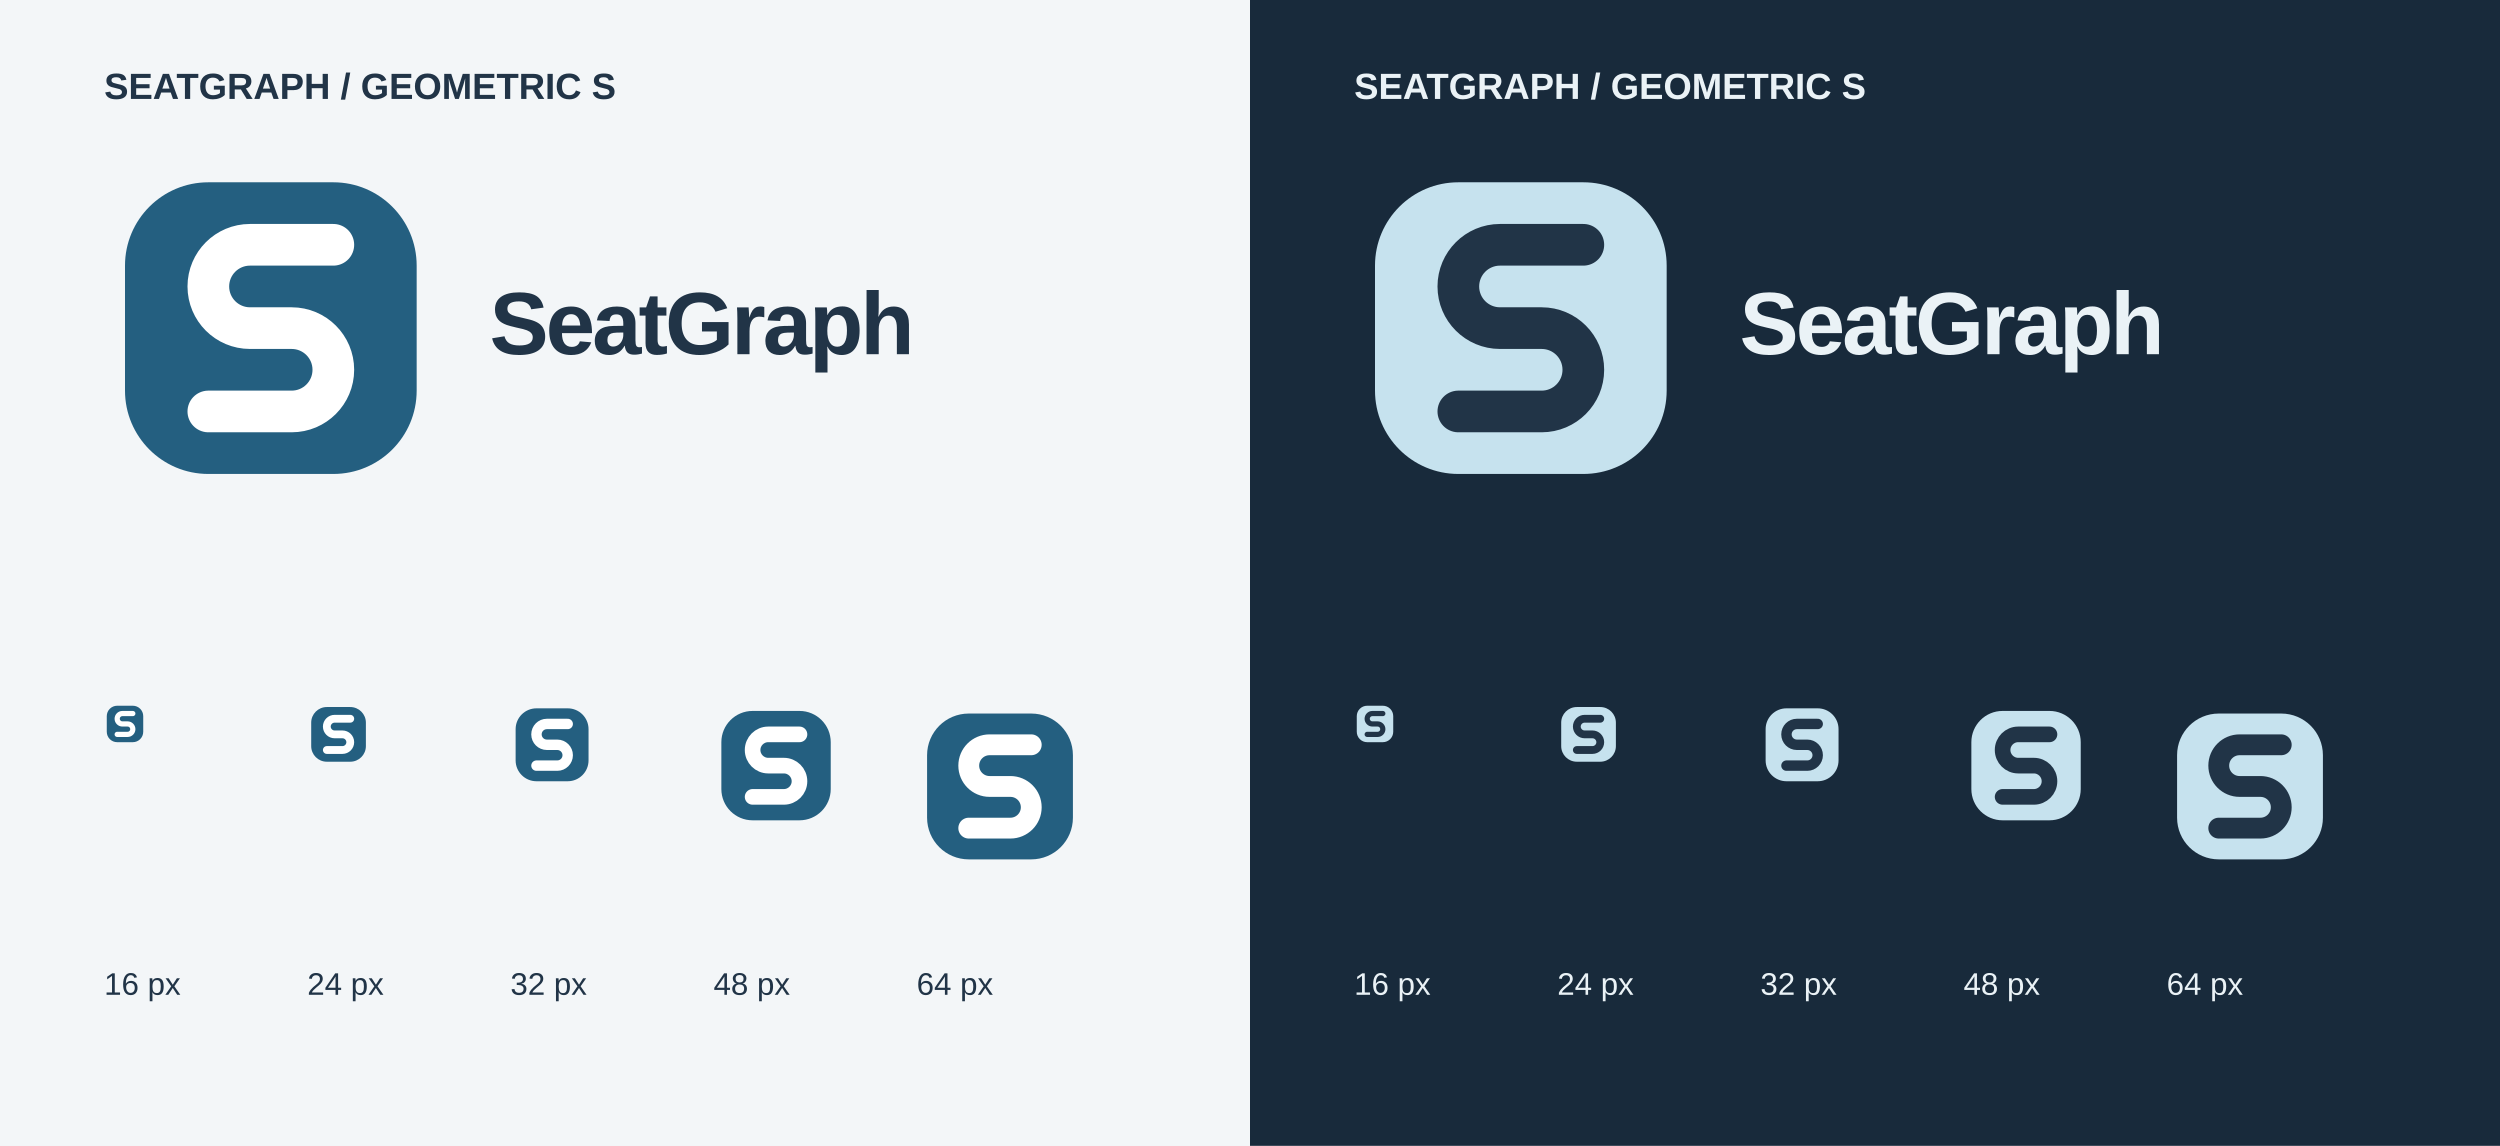
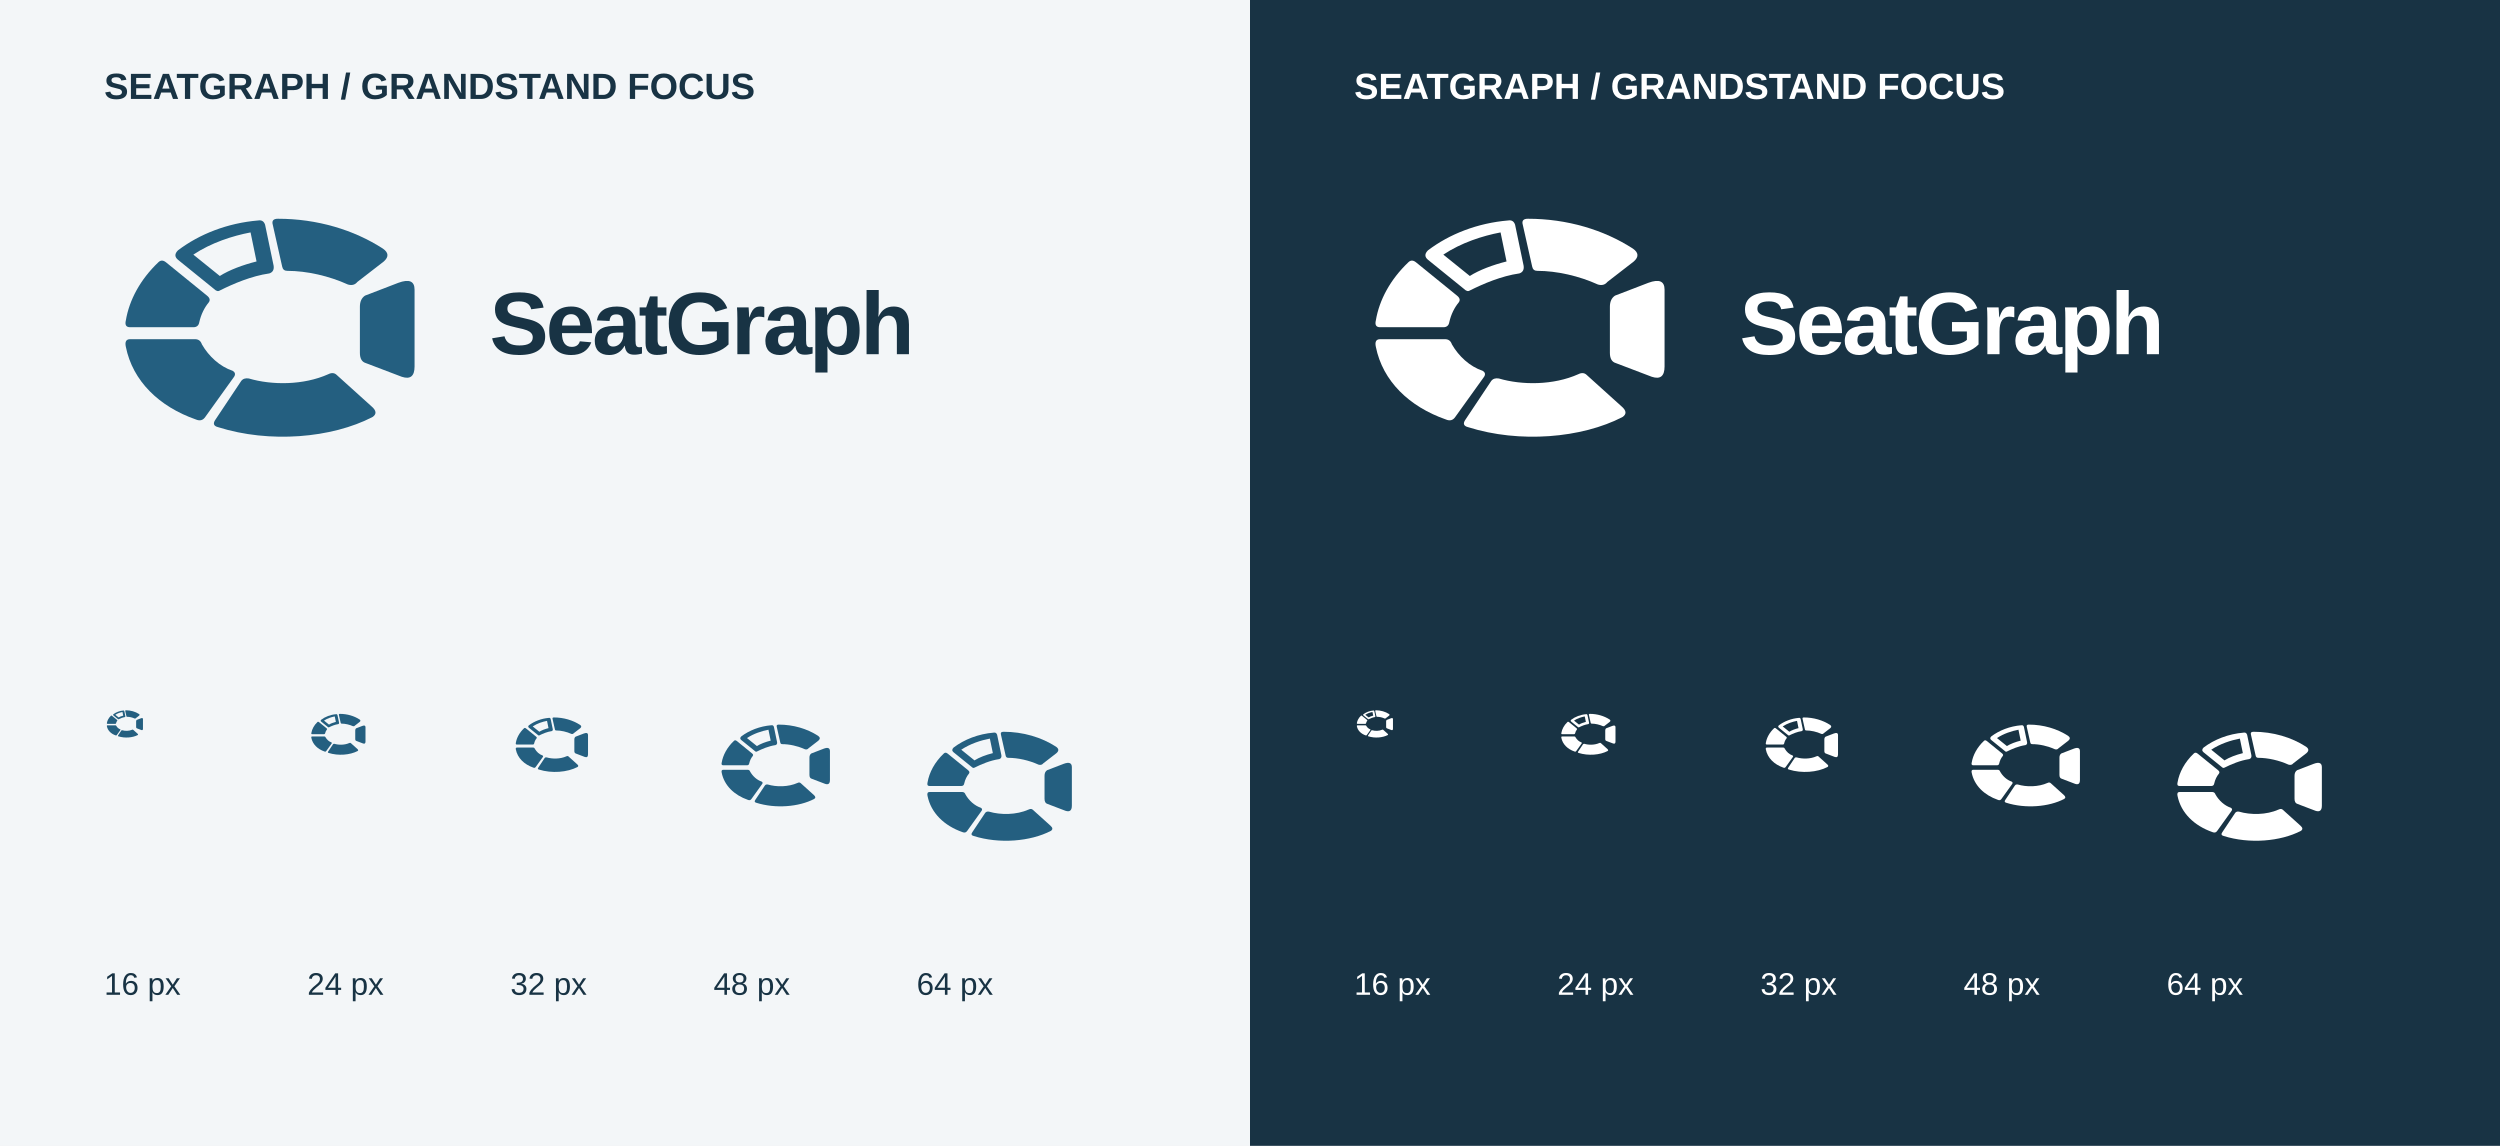
<svg xmlns="http://www.w3.org/2000/svg" width="960" height="440" viewBox="0 0 960 440" role="img" aria-labelledby="title">
+   <defs>
+     <g id="symbol-light" fill="#245f80">
+       <g id="symbol-light-geometry" transform="translate(4 11) scale(0.164)">
+         <g id="symbol-light-grandstand">
+           <path id="symbol-light-selected-seat" d="M62 37 C87 18 120 5 156 2 Q162 1 164 7 L174 55 Q175 62 169 64 C148 67 127 76 111 84 Q108 86 104 82 L62 48 Q56 43 62 37 Z M80 42 C101 28 126 20 147 16 L154 50 C138 54 122 60 111 67 Z" fill-rule="evenodd" />
+           <path id="symbol-light-north-east" d="M179 0 C225 0 268 13 302 35 Q312 42 303 50 L272 74 Q268 79 261 77 C239 67 213 61 190 61 Q185 61 184 56 L173 7 Q171 0 179 0 Z" />
+           <path id="symbol-light-west-upper" d="M48 51 Q43 47 39 51 C18 71 5 95 1 119 Q-1 127 6 127 L80 127 Q86 127 87 121 C89 112 93 104 98 98 Q101 94 96 90 Z" />
+           <path id="symbol-light-west-lower" d="M6 141 L82 141 Q88 141 90 147 C98 161 111 173 126 178 Q131 181 127 186 L94 232 Q90 238 83 235 C40 220 9 190 1 150 Q-1 141 6 141 Z" />
+           <path id="symbol-light-south" d="M145 187 C172 195 209 195 238 182 Q244 179 248 183 L289 220 Q297 227 290 232 C242 257 169 263 109 244 Q101 242 106 235 L136 190 Q139 186 145 187 Z" />
+         </g>
+         <path id="symbol-light-stage" d="M281 90 L320 75 Q339 68 339 83 L339 173 Q339 190 324 185 L282 169 Q275 167 275 157 L275 103 Q275 94 281 90 Z" />
+       </g>
+     </g>
+     <g id="symbol-dark" fill="#ffffff">
+       <g id="symbol-dark-geometry" transform="translate(4 11) scale(0.164)">
+         <g id="symbol-dark-grandstand">
+           <path id="symbol-dark-selected-seat" d="M62 37 C87 18 120 5 156 2 Q162 1 164 7 L174 55 Q175 62 169 64 C148 67 127 76 111 84 Q108 86 104 82 L62 48 Q56 43 62 37 Z M80 42 C101 28 126 20 147 16 L154 50 C138 54 122 60 111 67 Z" fill-rule="evenodd" />
+           <path id="symbol-dark-north-east" d="M179 0 C225 0 268 13 302 35 Q312 42 303 50 L272 74 Q268 79 261 77 C239 67 213 61 190 61 Q185 61 184 56 L173 7 Q171 0 179 0 Z" />
+           <path id="symbol-dark-west-upper" d="M48 51 Q43 47 39 51 C18 71 5 95 1 119 Q-1 127 6 127 L80 127 Q86 127 87 121 C89 112 93 104 98 98 Q101 94 96 90 Z" />
+           <path id="symbol-dark-west-lower" d="M6 141 L82 141 Q88 141 90 147 C98 161 111 173 126 178 Q131 181 127 186 L94 232 Q90 238 83 235 C40 220 9 190 1 150 Q-1 141 6 141 Z" />
+           <path id="symbol-dark-south" d="M145 187 C172 195 209 195 238 182 Q244 179 248 183 L289 220 Q297 227 290 232 C242 257 169 263 109 244 Q101 242 106 235 L136 190 Q139 186 145 187 Z" />
+         </g>
+         <path id="symbol-dark-stage" d="M281 90 L320 75 Q339 68 339 83 L339 173 Q339 190 324 185 L282 169 Q275 167 275 157 L275 103 Q275 94 281 90 Z" />
+       </g>
+     </g>
+   </defs>
  <rect width="960" height="440" fill="#f3f6f8" />
-   <rect x="480" width="480" height="440" fill="#182a3b" />
-   <text x="40" y="38" font-family="Arial,sans-serif" font-size="14" font-weight="700" fill="#213447">SEATGRAPH / GEOMETRIC S</text>
-   <g transform="translate(40 62) scale(2)">
-     <g>
-       <rect x="4" y="4" width="56" height="56" rx="16" fill="#245f80" />
-       <path d="M44 16H28a8 8 0 0 0 0 16h8a8 8 0 0 1 0 16H20" fill="none" stroke="#ffffff" stroke-width="8" stroke-linecap="round" stroke-linejoin="round" />
-     </g>
-   </g>
-   <text x="188" y="136" font-family="Arial,sans-serif" font-size="34" font-weight="700" letter-spacing="-1.1" fill="#213447">SeatGraph</text>
-   <g transform="translate(40 270) scale(0.25)">
-     <g>
-       <rect x="4" y="4" width="56" height="56" rx="16" fill="#245f80" />
-       <path d="M44 16H28a8 8 0 0 0 0 16h8a8 8 0 0 1 0 16H20" fill="none" stroke="#ffffff" stroke-width="8" stroke-linecap="round" stroke-linejoin="round" />
-     </g>
-   </g>
-   <text x="40" y="382" font-family="Arial,sans-serif" font-size="12" fill="#213447">16 px</text>
-   <g transform="translate(118 270) scale(0.375)">
-     <g>
-       <rect x="4" y="4" width="56" height="56" rx="16" fill="#245f80" />
-       <path d="M44 16H28a8 8 0 0 0 0 16h8a8 8 0 0 1 0 16H20" fill="none" stroke="#ffffff" stroke-width="8" stroke-linecap="round" stroke-linejoin="round" />
-     </g>
-   </g>
-   <text x="118" y="382" font-family="Arial,sans-serif" font-size="12" fill="#213447">24 px</text>
-   <g transform="translate(196 270) scale(0.5)">
-     <g>
-       <rect x="4" y="4" width="56" height="56" rx="16" fill="#245f80" />
-       <path d="M44 16H28a8 8 0 0 0 0 16h8a8 8 0 0 1 0 16H20" fill="none" stroke="#ffffff" stroke-width="8" stroke-linecap="round" stroke-linejoin="round" />
-     </g>
-   </g>
-   <text x="196" y="382" font-family="Arial,sans-serif" font-size="12" fill="#213447">32 px</text>
-   <g transform="translate(274 270) scale(0.75)">
-     <g>
-       <rect x="4" y="4" width="56" height="56" rx="16" fill="#245f80" />
-       <path d="M44 16H28a8 8 0 0 0 0 16h8a8 8 0 0 1 0 16H20" fill="none" stroke="#ffffff" stroke-width="8" stroke-linecap="round" stroke-linejoin="round" />
-     </g>
-   </g>
-   <text x="274" y="382" font-family="Arial,sans-serif" font-size="12" fill="#213447">48 px</text>
-   <g transform="translate(352 270) scale(1)">
-     <g>
-       <rect x="4" y="4" width="56" height="56" rx="16" fill="#245f80" />
-       <path d="M44 16H28a8 8 0 0 0 0 16h8a8 8 0 0 1 0 16H20" fill="none" stroke="#ffffff" stroke-width="8" stroke-linecap="round" stroke-linejoin="round" />
-     </g>
-   </g>
-   <text x="352" y="382" font-family="Arial,sans-serif" font-size="12" fill="#213447">64 px</text>
-   <text x="520" y="38" font-family="Arial,sans-serif" font-size="14" font-weight="700" fill="#eaf2f6">SEATGRAPH / GEOMETRIC S</text>
-   <g transform="translate(520 62) scale(2)">
-     <g>
-       <rect x="4" y="4" width="56" height="56" rx="16" fill="#c6e2ee" />
-       <path d="M44 16H28a8 8 0 0 0 0 16h8a8 8 0 0 1 0 16H20" fill="none" stroke="#213447" stroke-width="8" stroke-linecap="round" stroke-linejoin="round" />
-     </g>
-   </g>
-   <text x="668" y="136" font-family="Arial,sans-serif" font-size="34" font-weight="700" letter-spacing="-1.1" fill="#eaf2f6">SeatGraph</text>
-   <g transform="translate(520 270) scale(0.25)">
-     <g>
-       <rect x="4" y="4" width="56" height="56" rx="16" fill="#c6e2ee" />
-       <path d="M44 16H28a8 8 0 0 0 0 16h8a8 8 0 0 1 0 16H20" fill="none" stroke="#213447" stroke-width="8" stroke-linecap="round" stroke-linejoin="round" />
-     </g>
-   </g>
-   <text x="520" y="382" font-family="Arial,sans-serif" font-size="12" fill="#eaf2f6">16 px</text>
-   <g transform="translate(598 270) scale(0.375)">
-     <g>
-       <rect x="4" y="4" width="56" height="56" rx="16" fill="#c6e2ee" />
-       <path d="M44 16H28a8 8 0 0 0 0 16h8a8 8 0 0 1 0 16H20" fill="none" stroke="#213447" stroke-width="8" stroke-linecap="round" stroke-linejoin="round" />
-     </g>
-   </g>
-   <text x="598" y="382" font-family="Arial,sans-serif" font-size="12" fill="#eaf2f6">24 px</text>
-   <g transform="translate(676 270) scale(0.5)">
-     <g>
-       <rect x="4" y="4" width="56" height="56" rx="16" fill="#c6e2ee" />
-       <path d="M44 16H28a8 8 0 0 0 0 16h8a8 8 0 0 1 0 16H20" fill="none" stroke="#213447" stroke-width="8" stroke-linecap="round" stroke-linejoin="round" />
-     </g>
-   </g>
-   <text x="676" y="382" font-family="Arial,sans-serif" font-size="12" fill="#eaf2f6">32 px</text>
-   <g transform="translate(754 270) scale(0.75)">
-     <g>
-       <rect x="4" y="4" width="56" height="56" rx="16" fill="#c6e2ee" />
-       <path d="M44 16H28a8 8 0 0 0 0 16h8a8 8 0 0 1 0 16H20" fill="none" stroke="#213447" stroke-width="8" stroke-linecap="round" stroke-linejoin="round" />
-     </g>
-   </g>
-   <text x="754" y="382" font-family="Arial,sans-serif" font-size="12" fill="#eaf2f6">48 px</text>
-   <g transform="translate(832 270) scale(1)">
-     <g>
-       <rect x="4" y="4" width="56" height="56" rx="16" fill="#c6e2ee" />
-       <path d="M44 16H28a8 8 0 0 0 0 16h8a8 8 0 0 1 0 16H20" fill="none" stroke="#213447" stroke-width="8" stroke-linecap="round" stroke-linejoin="round" />
-     </g>
-   </g>
-   <text x="832" y="382" font-family="Arial,sans-serif" font-size="12" fill="#eaf2f6">64 px</text>
+   <rect x="480" width="480" height="440" fill="#183344" />
+   <text x="40" y="38" font-family="Arial,sans-serif" font-size="14" font-weight="700" fill="#183344">SEATGRAPH / GRANDSTAND FOCUS</text>
+   <use href="#symbol-light" transform="translate(40 62) scale(2)" />
+   <text x="188" y="136" font-family="Arial,sans-serif" font-size="34" font-weight="700" letter-spacing="-1.1" fill="#183344">SeatGraph</text>
+   <use href="#symbol-light" transform="translate(40 270) scale(0.25)" />
+   <text x="40" y="382" font-family="Arial,sans-serif" font-size="12" fill="#183344">16 px</text>
+   <use href="#symbol-light" transform="translate(118 270) scale(0.375)" />
+   <text x="118" y="382" font-family="Arial,sans-serif" font-size="12" fill="#183344">24 px</text>
+   <use href="#symbol-light" transform="translate(196 270) scale(0.5)" />
+   <text x="196" y="382" font-family="Arial,sans-serif" font-size="12" fill="#183344">32 px</text>
+   <use href="#symbol-light" transform="translate(274 270) scale(0.75)" />
+   <text x="274" y="382" font-family="Arial,sans-serif" font-size="12" fill="#183344">48 px</text>
+   <use href="#symbol-light" transform="translate(352 270) scale(1)" />
+   <text x="352" y="382" font-family="Arial,sans-serif" font-size="12" fill="#183344">64 px</text>
+   <text x="520" y="38" font-family="Arial,sans-serif" font-size="14" font-weight="700" fill="#ffffff">SEATGRAPH / GRANDSTAND FOCUS</text>
+   <use href="#symbol-dark" transform="translate(520 62) scale(2)" />
+   <text x="668" y="136" font-family="Arial,sans-serif" font-size="34" font-weight="700" letter-spacing="-1.1" fill="#ffffff">SeatGraph</text>
+   <use href="#symbol-dark" transform="translate(520 270) scale(0.25)" />
+   <text x="520" y="382" font-family="Arial,sans-serif" font-size="12" fill="#ffffff">16 px</text>
+   <use href="#symbol-dark" transform="translate(598 270) scale(0.375)" />
+   <text x="598" y="382" font-family="Arial,sans-serif" font-size="12" fill="#ffffff">24 px</text>
+   <use href="#symbol-dark" transform="translate(676 270) scale(0.5)" />
+   <text x="676" y="382" font-family="Arial,sans-serif" font-size="12" fill="#ffffff">32 px</text>
+   <use href="#symbol-dark" transform="translate(754 270) scale(0.75)" />
+   <text x="754" y="382" font-family="Arial,sans-serif" font-size="12" fill="#ffffff">48 px</text>
+   <use href="#symbol-dark" transform="translate(832 270) scale(1)" />
+   <text x="832" y="382" font-family="Arial,sans-serif" font-size="12" fill="#ffffff">64 px</text>
</svg>
